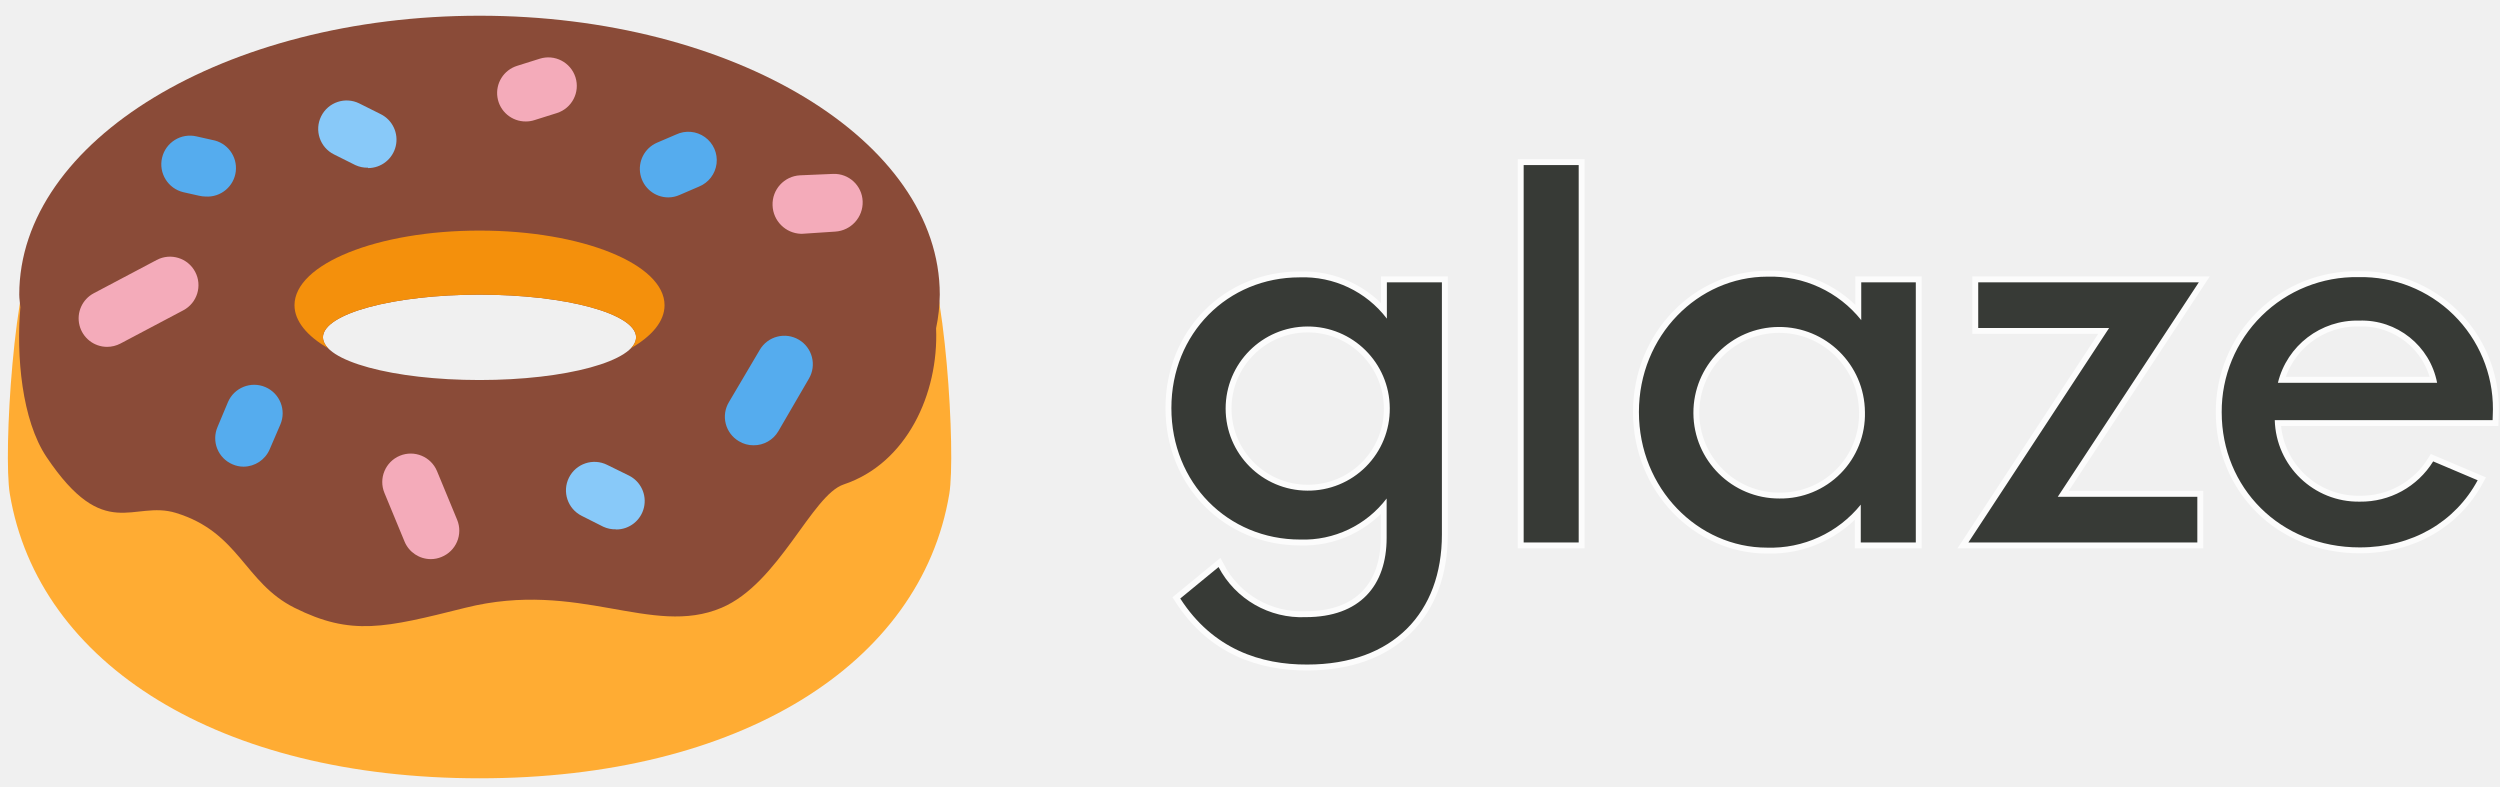
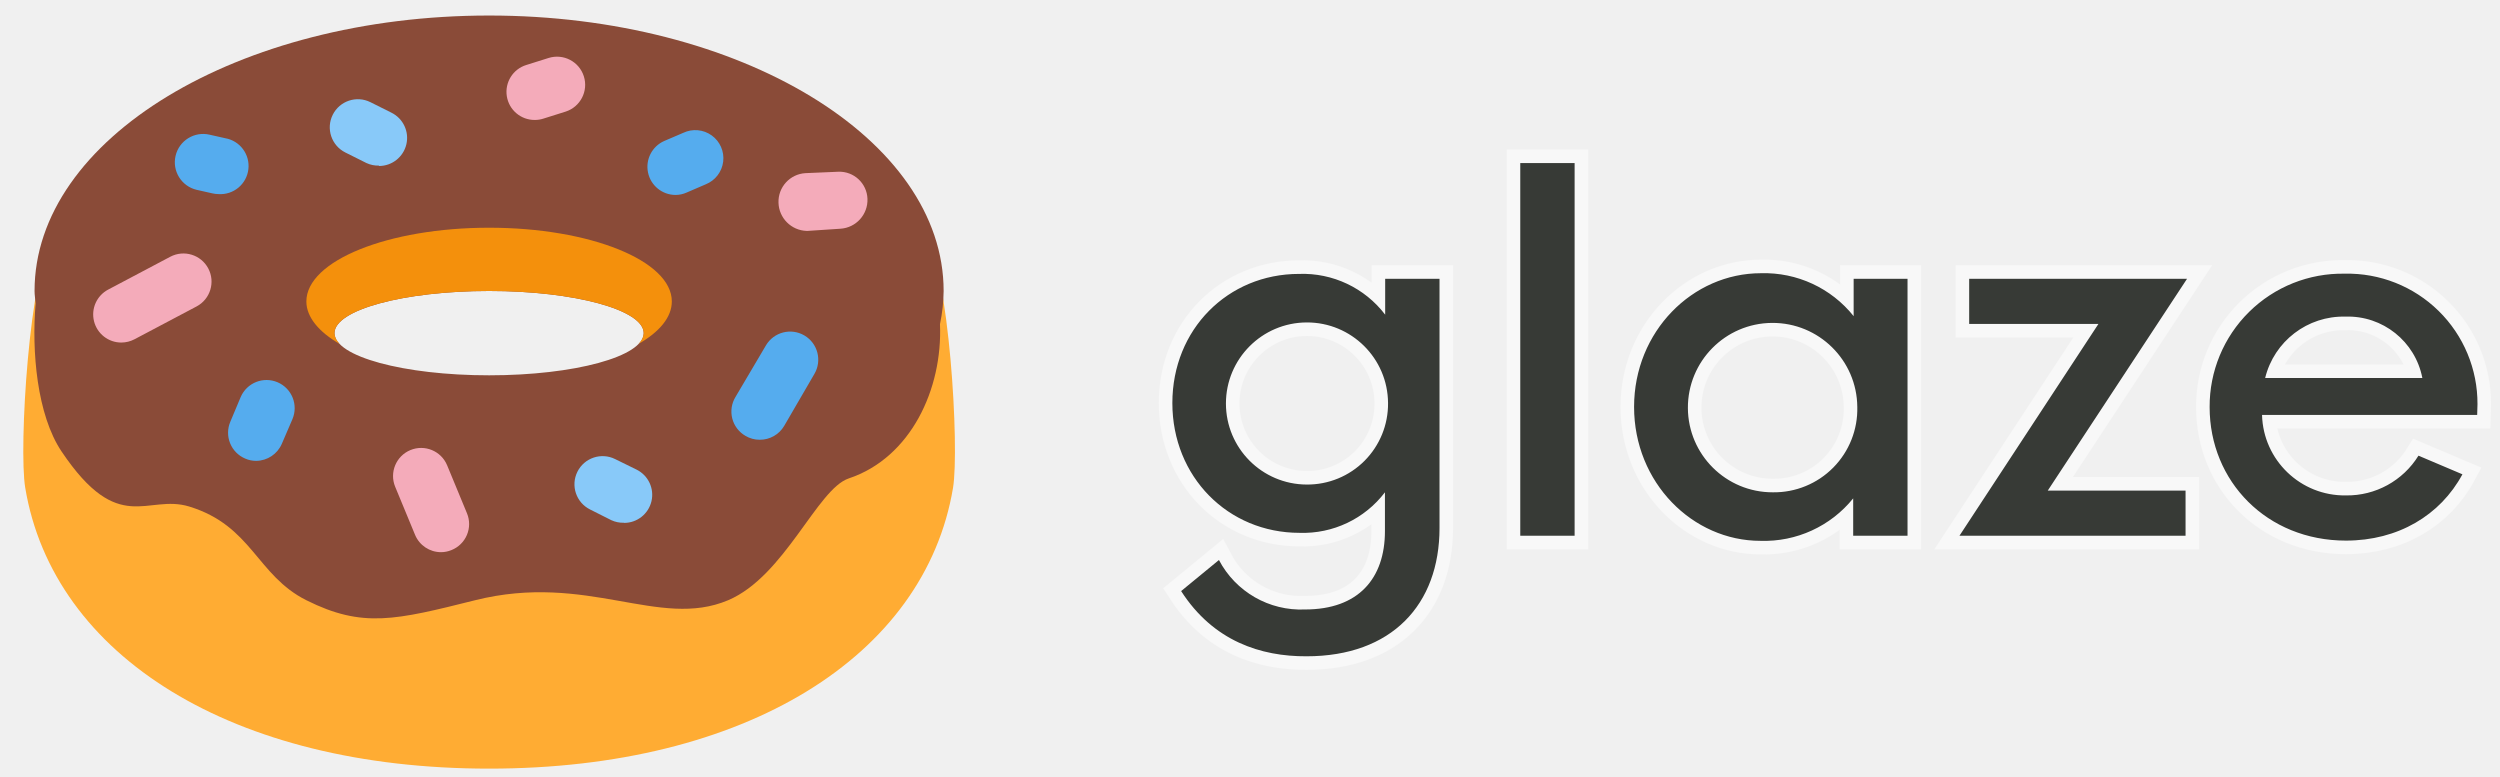
- <svg xmlns="http://www.w3.org/2000/svg" viewBox="0 0 318 100">
-   <path stroke="#fff" stroke-width="1.5" d="M150.13 76.13l4.87-4a11.93 11.93 0 0 0 11.1 6.37c6.87 0 10.28-4 10.28-10.09v-5a13.26 13.26 0 0 1-11 5.22c-9.22 0-16.38-7.22-16.38-16.72s7.16-16.63 16.31-16.63a13.34 13.34 0 0 1 11.1 5.25v-4.62h7V68c0 9.88-6.16 16.53-17.13 16.53-5.87.03-12-1.94-16.15-8.4zm26.65-24.22a10.44 10.44 0 1 0-10.47 10.5 10.39 10.39 0 0 0 10.47-10.5zM193.81 21h7v48h-7zm14.66 31.41c0-9.72 7.53-17.22 16.34-17.22a14.73 14.73 0 0 1 11.94 5.53v-4.81h6.94V69h-7v-4.81a14.73 14.73 0 0 1-11.94 5.47c-8.75 0-16.28-7.5-16.28-17.25zm28.75 0a10.91 10.91 0 1 0-10.87 11 10.73 10.73 0 0 0 10.87-11zm24.53 10.78h17.75V69h-29.12l17.9-27.28h-16.65v-5.81h28.06zm55.31-9.75h-27.71a10.65 10.65 0 0 0 10.81 10.37 10.8 10.8 0 0 0 9.34-5.12l5.66 2.4c-2.85 5.29-8.31 8.54-15 8.54-10.19 0-17.56-7.63-17.56-17.19A17.09 17.09 0 0 1 300 35.25a16.74 16.74 0 0 1 17.1 16.81zm-27.31-4.75H310a9.76 9.76 0 0 0-9.91-7.91 10.38 10.38 0 0 0-10.34 7.91z" opacity=".8" />
-   <path fill="#373a36" d="M150.13 76.13l4.87-4a11.93 11.93 0 0 0 11.1 6.37c6.87 0 10.28-4 10.28-10.09v-5a13.26 13.26 0 0 1-11 5.22c-9.22 0-16.38-7.22-16.38-16.72s7.16-16.63 16.31-16.63a13.34 13.34 0 0 1 11.1 5.25v-4.62h7V68c0 9.88-6.16 16.53-17.13 16.53-5.87.03-12-1.94-16.15-8.4zm26.65-24.22a10.44 10.44 0 1 0-10.47 10.5 10.39 10.39 0 0 0 10.47-10.5zM193.81 21h7v48h-7zm14.66 31.41c0-9.72 7.53-17.22 16.34-17.22a14.73 14.73 0 0 1 11.94 5.53v-4.81h6.94V69h-7v-4.81a14.73 14.73 0 0 1-11.94 5.47c-8.75 0-16.28-7.5-16.28-17.25zm28.75 0a10.91 10.91 0 1 0-10.87 11 10.73 10.73 0 0 0 10.87-11zm24.53 10.78h17.75V69h-29.12l17.9-27.28h-16.65v-5.81h28.06zm55.31-9.75h-27.71a10.65 10.65 0 0 0 10.81 10.37 10.8 10.8 0 0 0 9.34-5.12l5.66 2.4c-2.85 5.29-8.31 8.54-15 8.54-10.19 0-17.56-7.63-17.56-17.19A17.09 17.09 0 0 1 300 35.25a16.74 16.74 0 0 1 17.1 16.81zm-27.31-4.75H310a9.76 9.76 0 0 0-9.91-7.91 10.38 10.38 0 0 0-10.34 7.91z" />
-   <path fill="#ffac33" d="M120.75 62.83C117.13 84.55 94 99 61 99S4.87 84.55 1.25 62.83c-.86-5.13.54-28.14 3.65-32.6 8.87-12.69 12 35.92 56.1 35.92 48 0 47.26-48.61 56.13-35.92 3.11 4.46 4.47 27.47 3.62 32.6z" />
-   <path fill="#8a4b38" d="M119.54 37.48C119.54 17.88 93.32 2 61 2S2.45 17.88 2.45 37.48c0 .54.1 1.07.14 1.61-.53 6.14.17 14.34 3.34 19.06 7.39 11 11 5.43 16.44 7.09 8.1 2.48 8.69 8.87 15.09 12.07 7.24 3.62 11.46 2.57 21.73 0 14.48-3.62 23.69 3.77 32.59 0 7.3-3.09 11.47-14.33 15.54-15.69 8-2.67 12.1-11.53 11.75-19.87a21.73 21.73 0 0 0 .47-4.27zm-58.54 0c11 0 19.91 2.43 19.91 5.43S72 48.34 61 48.34s-19.92-2.43-19.92-5.43S50 37.48 61 37.48z" />
-   <path fill="#f4900c" d="M61 29.33c-13 0-23.54 4.25-23.54 9.5 0 2 1.6 3.93 4.31 5.48a2.1 2.1 0 0 1-.69-1.4c0-3 8.92-5.43 19.92-5.43s19.91 2.43 19.91 5.43a2.06 2.06 0 0 1-.69 1.4c2.71-1.55 4.31-3.44 4.31-5.48.01-5.25-10.53-9.5-23.53-9.5z" />
-   <path fill="#f4abba" d="M13.62 44.12a3.62 3.62 0 0 1-1.69-6.82l8-4.23a3.62 3.62 0 1 1 3.39 6.4l-8 4.23a3.67 3.67 0 0 1-1.7.42zm41.19 27a3.62 3.62 0 0 1-3.35-2.23L48.9 62.7a3.62 3.62 0 0 1 6.69-2.77l2.56 6.19a3.61 3.61 0 0 1-2 4.73 3.53 3.53 0 0 1-1.34.27zm47.08-41.38a3.74 3.74 0 0 1-3.62-3.63 3.69 3.69 0 0 1 3.49-3.81l4.22-.18a3.62 3.62 0 0 1 3.75 3.48 3.72 3.72 0 0 1-3.49 3.86l-4.22.28zm-35-14.29a3.62 3.62 0 0 1-1.1-7.08l2.86-.9a3.62 3.62 0 0 1 2.19 6.91l-2.86.9a3.49 3.49 0 0 1-1.09.17z" />
-   <path fill="#88c9f9" d="M46.81 21.33A3.56 3.56 0 0 1 45.2 21l-2.72-1.36a3.62 3.62 0 0 1 3.23-6.48l2.72 1.36a3.62 3.62 0 0 1-1.62 6.86zm31.54 46a3.59 3.59 0 0 1-1.61-.33L74 65.62a3.62 3.62 0 1 1 3.23-6.49L80 60.49a3.62 3.62 0 0 1-1.61 6.86z" />
-   <path fill="#55acee" d="M95.85 56.64a3.53 3.53 0 0 1-1.85-.51 3.61 3.61 0 0 1-1.27-5l3.92-6.64a3.62 3.62 0 1 1 6.24 3.68L99 54.86a3.62 3.62 0 0 1-3.15 1.78zM31 59.36a3.47 3.47 0 0 1-1.43-.3 3.61 3.61 0 0 1-1.9-4.75L29 51.14A3.62 3.62 0 1 1 35.66 54l-1.36 3.16a3.64 3.64 0 0 1-3.3 2.2zm54-34.25a3.63 3.63 0 0 1-1.45-6.95L86 17.11a3.62 3.62 0 1 1 2.9 6.63l-2.46 1.06a3.54 3.54 0 0 1-1.44.31zM26.15 25a3.83 3.83 0 0 1-.82-.1l-2-.45a3.62 3.62 0 0 1 1.67-7.1l2 .45a3.63 3.63 0 0 1-.85 7.2z" />
+ <svg xmlns="http://www.w3.org/2000/svg" viewBox="0 0 322 100">
+   <path stroke="#fff" stroke-width="3.5" d="M152.13 76.13l4.87-4a11.93 11.93 0 0 0 11.1 6.37c6.87 0 10.28-4 10.28-10.09v-5a13.26 13.26 0 0 1-11 5.22c-9.22 0-16.38-7.22-16.38-16.72s7.16-16.63 16.31-16.63a13.34 13.34 0 0 1 11.1 5.25v-4.62h7V68c0 9.88-6.16 16.53-17.13 16.53-5.87.03-12-1.94-16.15-8.4zm26.65-24.22a10.44 10.44 0 1 0-10.47 10.5 10.39 10.39 0 0 0 10.47-10.5zM195.81 21h7v48h-7zm14.66 31.41c0-9.72 7.53-17.22 16.34-17.22a14.73 14.73 0 0 1 11.94 5.53v-4.81h6.94V69h-7v-4.81a14.73 14.73 0 0 1-11.94 5.47c-8.75 0-16.28-7.5-16.28-17.25zm28.75 0a10.91 10.91 0 1 0-10.87 11 10.73 10.73 0 0 0 10.87-11zm24.53 10.78h17.75V69h-29.12l17.9-27.28h-16.65v-5.81h28.06zm55.31-9.75h-27.71a10.65 10.65 0 0 0 10.81 10.37 10.8 10.8 0 0 0 9.34-5.12l5.66 2.4c-2.85 5.29-8.31 8.54-15 8.54-10.19 0-17.56-7.63-17.56-17.19A17.09 17.09 0 0 1 302 35.25a16.74 16.74 0 0 1 17.1 16.81zm-27.31-4.75H312a9.76 9.76 0 0 0-9.91-7.91 10.38 10.38 0 0 0-10.34 7.91z" opacity=".5" />
+   <path fill="#373a36" d="M152.13 76.13l4.87-4a11.93 11.93 0 0 0 11.1 6.37c6.87 0 10.28-4 10.28-10.09v-5a13.26 13.26 0 0 1-11 5.22c-9.22 0-16.38-7.22-16.38-16.72s7.16-16.63 16.31-16.63a13.34 13.34 0 0 1 11.1 5.25v-4.62h7V68c0 9.88-6.16 16.53-17.13 16.53-5.87.03-12-1.94-16.15-8.4zm26.65-24.22a10.44 10.44 0 1 0-10.47 10.5 10.39 10.39 0 0 0 10.47-10.5zM195.81 21h7v48h-7zm14.66 31.41c0-9.72 7.53-17.22 16.34-17.22a14.73 14.73 0 0 1 11.94 5.53v-4.81h6.94V69h-7v-4.81a14.73 14.73 0 0 1-11.94 5.47c-8.75 0-16.28-7.5-16.28-17.25zm28.75 0a10.91 10.91 0 1 0-10.87 11 10.73 10.73 0 0 0 10.87-11zm24.53 10.78h17.75V69h-29.12l17.9-27.28h-16.65v-5.81h28.06zm55.31-9.75h-27.71a10.65 10.65 0 0 0 10.81 10.37 10.8 10.8 0 0 0 9.34-5.12l5.66 2.4c-2.85 5.29-8.31 8.54-15 8.54-10.19 0-17.56-7.63-17.56-17.19A17.09 17.09 0 0 1 302 35.25a16.74 16.74 0 0 1 17.1 16.81zm-27.31-4.75H312a9.76 9.76 0 0 0-9.91-7.91 10.38 10.38 0 0 0-10.34 7.91z" />
+   <path fill="#ffac33" d="M122.75 62.83C119.13 84.55 96 99 63 99S6.87 84.55 3.25 62.83c-.86-5.13.54-28.14 3.65-32.6 8.87-12.69 12 35.92 56.1 35.92 48 0 47.26-48.61 56.13-35.92 3.11 4.46 4.47 27.47 3.62 32.6z" />
+   <path fill="#8a4b38" d="M121.54 37.48C121.54 17.88 95.32 2 63 2S4.45 17.88 4.45 37.48c0 .54.1 1.07.14 1.61-.53 6.14.17 14.34 3.34 19.06 7.39 11 11 5.43 16.44 7.09 8.1 2.48 8.69 8.87 15.09 12.07 7.24 3.62 11.46 2.57 21.73 0 14.48-3.62 23.69 3.77 32.59 0 7.3-3.09 11.47-14.33 15.54-15.69 8-2.67 12.1-11.53 11.75-19.87a21.73 21.73 0 0 0 .47-4.27zm-58.54 0c11 0 19.91 2.43 19.91 5.43S74 48.34 63 48.34s-19.92-2.43-19.92-5.43S52 37.48 63 37.48z" />
+   <path fill="#f4900c" d="M63 29.33c-13 0-23.54 4.25-23.54 9.5 0 2 1.6 3.93 4.31 5.48a2.1 2.1 0 0 1-.69-1.4c0-3 8.92-5.43 19.92-5.43s19.91 2.43 19.91 5.43a2.06 2.06 0 0 1-.69 1.4c2.71-1.55 4.31-3.44 4.31-5.48.01-5.25-10.53-9.5-23.53-9.5z" />
+   <path fill="#f4abba" d="M15.62 44.12a3.62 3.62 0 0 1-1.69-6.82l8-4.23a3.62 3.62 0 1 1 3.39 6.4l-8 4.23a3.67 3.67 0 0 1-1.7.42zm41.19 27a3.62 3.62 0 0 1-3.35-2.23L50.9 62.7a3.62 3.62 0 0 1 6.69-2.77l2.56 6.19a3.61 3.61 0 0 1-2 4.73 3.53 3.53 0 0 1-1.34.27zm47.08-41.38a3.74 3.74 0 0 1-3.62-3.63 3.69 3.69 0 0 1 3.49-3.81l4.22-.18a3.62 3.62 0 0 1 3.75 3.48 3.72 3.72 0 0 1-3.49 3.86l-4.22.28zm-35-14.29a3.62 3.62 0 0 1-1.1-7.08l2.86-.9a3.62 3.62 0 0 1 2.19 6.91l-2.86.9a3.49 3.49 0 0 1-1.09.17z" />
+   <path fill="#88c9f9" d="M48.81 21.33A3.56 3.56 0 0 1 47.2 21l-2.72-1.36a3.62 3.62 0 0 1 3.23-6.48l2.72 1.36a3.62 3.62 0 0 1-1.62 6.86zm31.54 46a3.59 3.59 0 0 1-1.61-.33L76 65.62a3.62 3.62 0 1 1 3.23-6.49L82 60.49a3.62 3.62 0 0 1-1.61 6.86z" />
+   <path fill="#55acee" d="M97.85 56.64a3.53 3.53 0 0 1-1.85-.51 3.61 3.61 0 0 1-1.27-5l3.92-6.64a3.62 3.62 0 1 1 6.24 3.68L101 54.86a3.62 3.62 0 0 1-3.15 1.78zM33 59.36a3.47 3.47 0 0 1-1.43-.3 3.61 3.61 0 0 1-1.9-4.75L31 51.14A3.62 3.62 0 1 1 37.66 54l-1.36 3.16a3.64 3.64 0 0 1-3.3 2.2zm54-34.25a3.63 3.63 0 0 1-1.45-6.95L88 17.11a3.62 3.62 0 1 1 2.9 6.63l-2.46 1.06a3.54 3.54 0 0 1-1.44.31zM28.15 25a3.83 3.83 0 0 1-.82-.1l-2-.45a3.62 3.62 0 0 1 1.67-7.1l2 .45a3.63 3.63 0 0 1-.85 7.2z" />
</svg>
